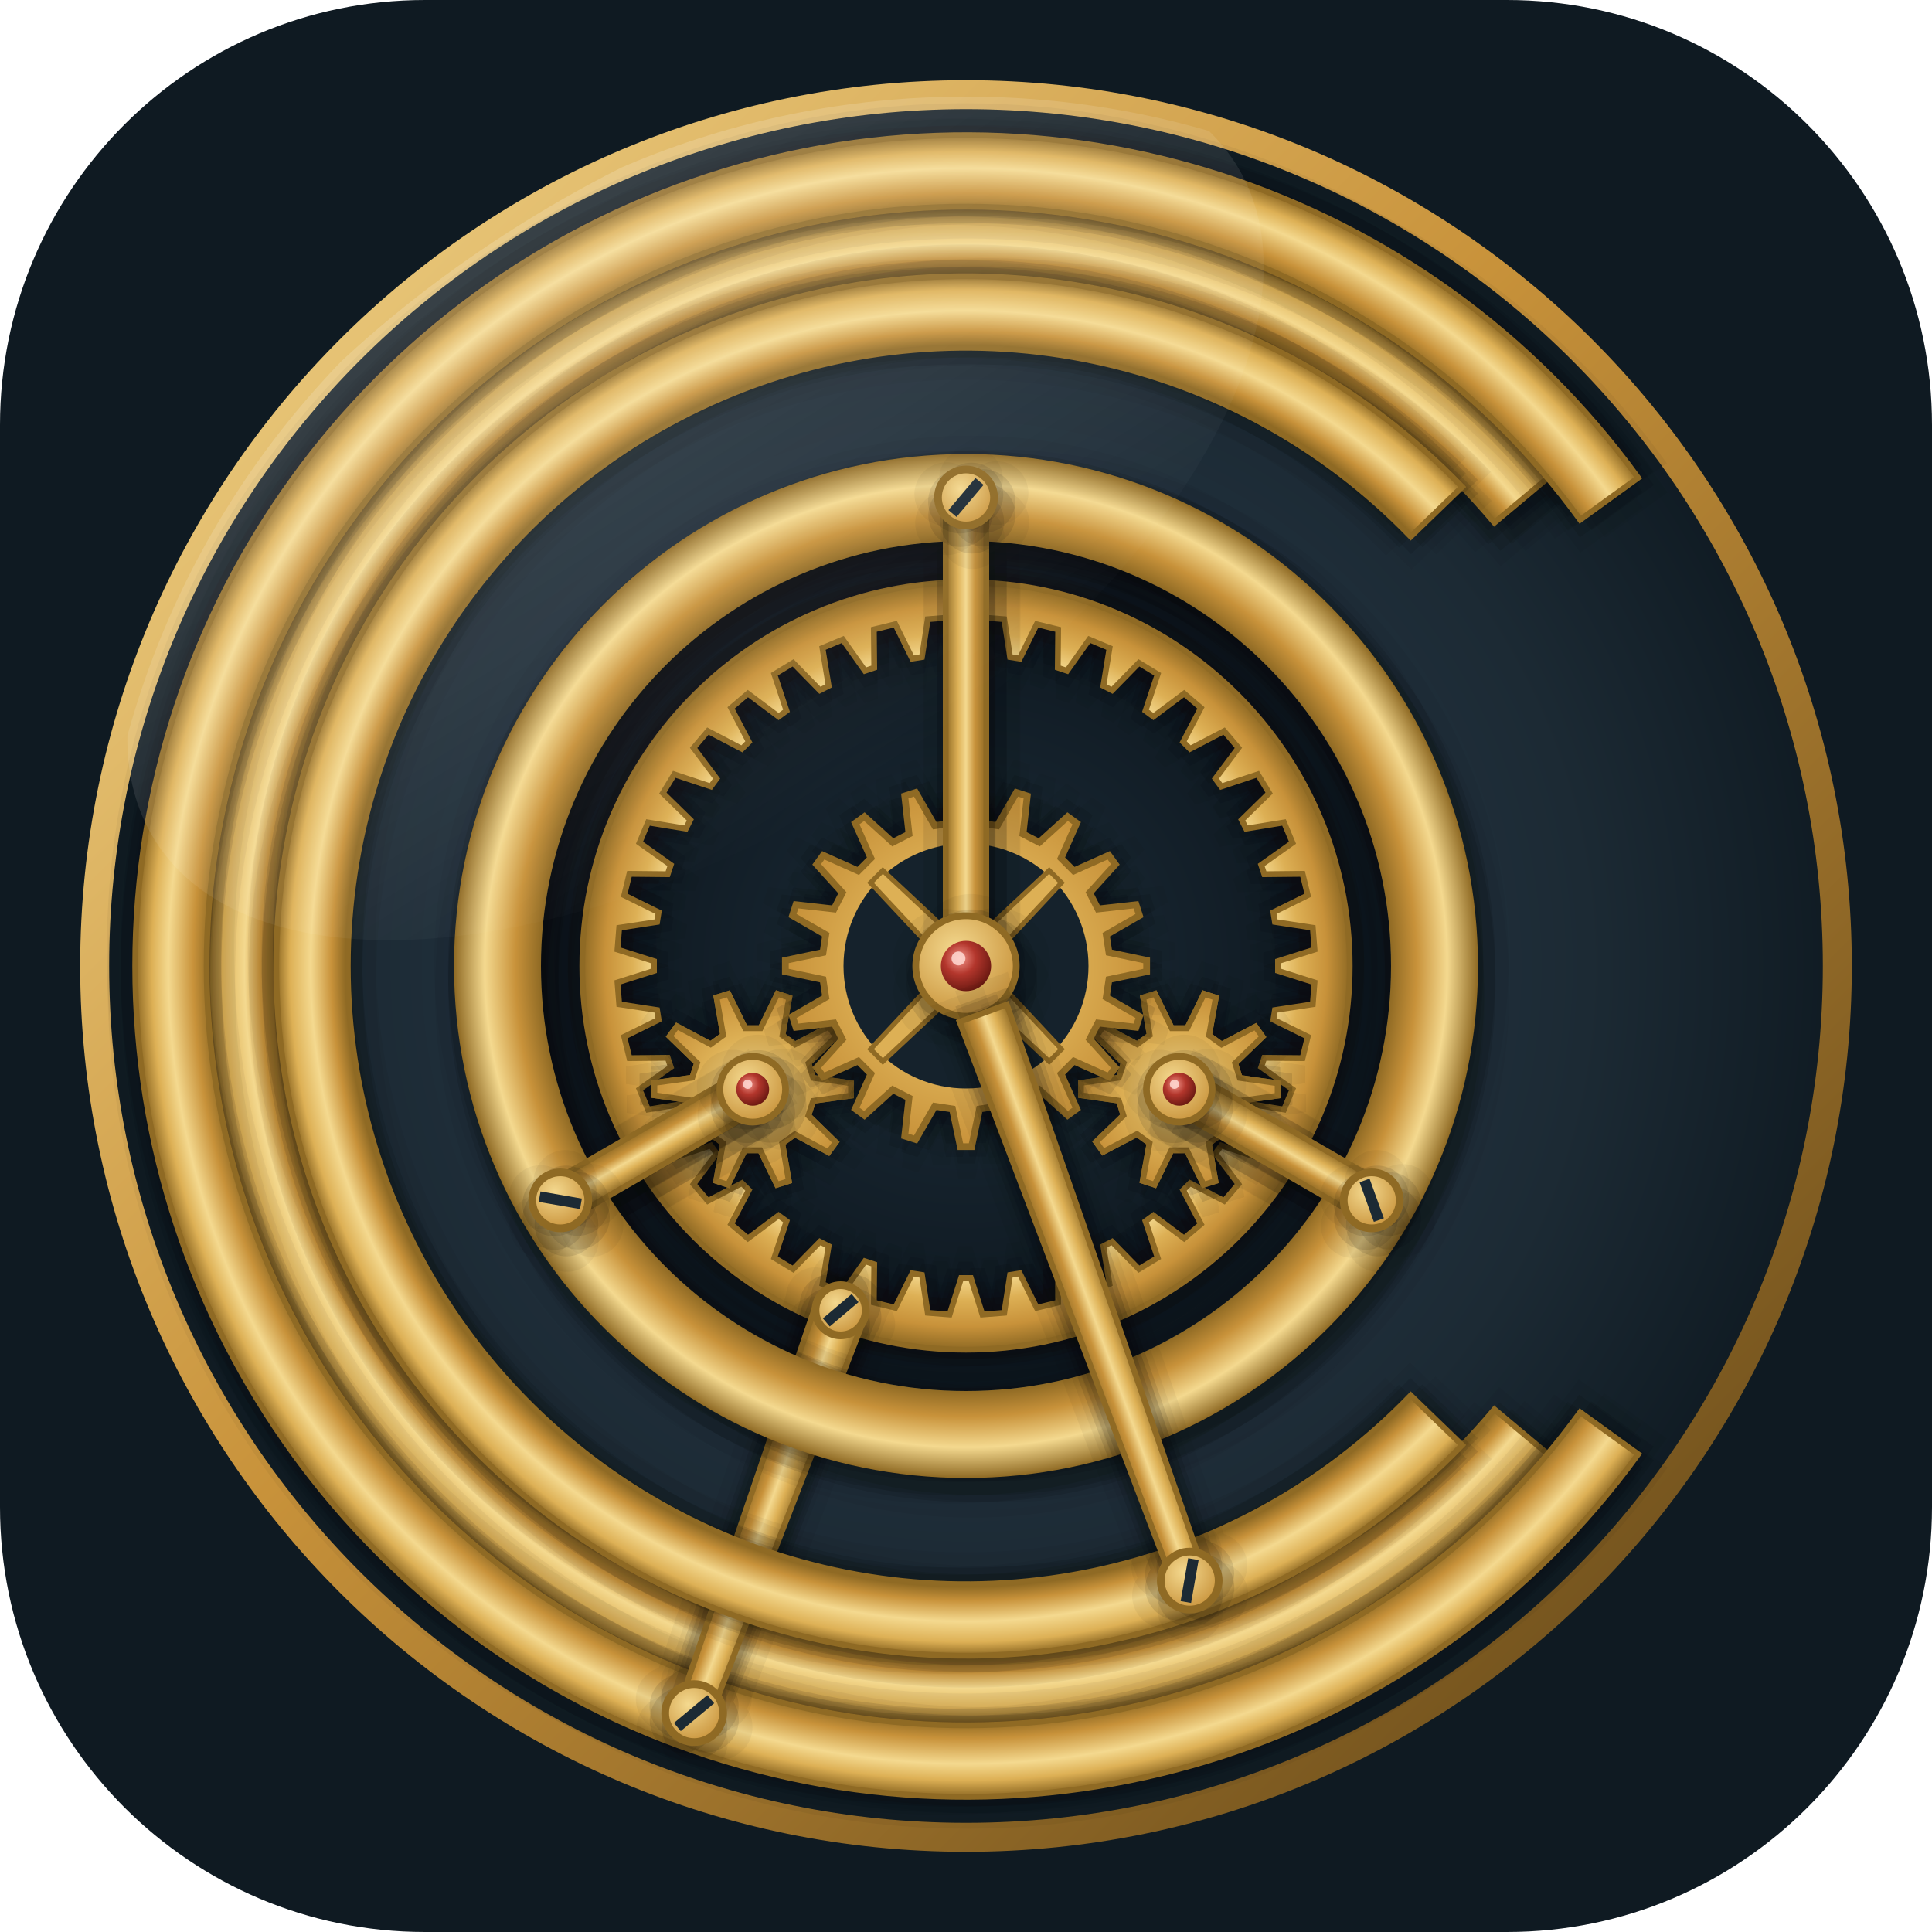
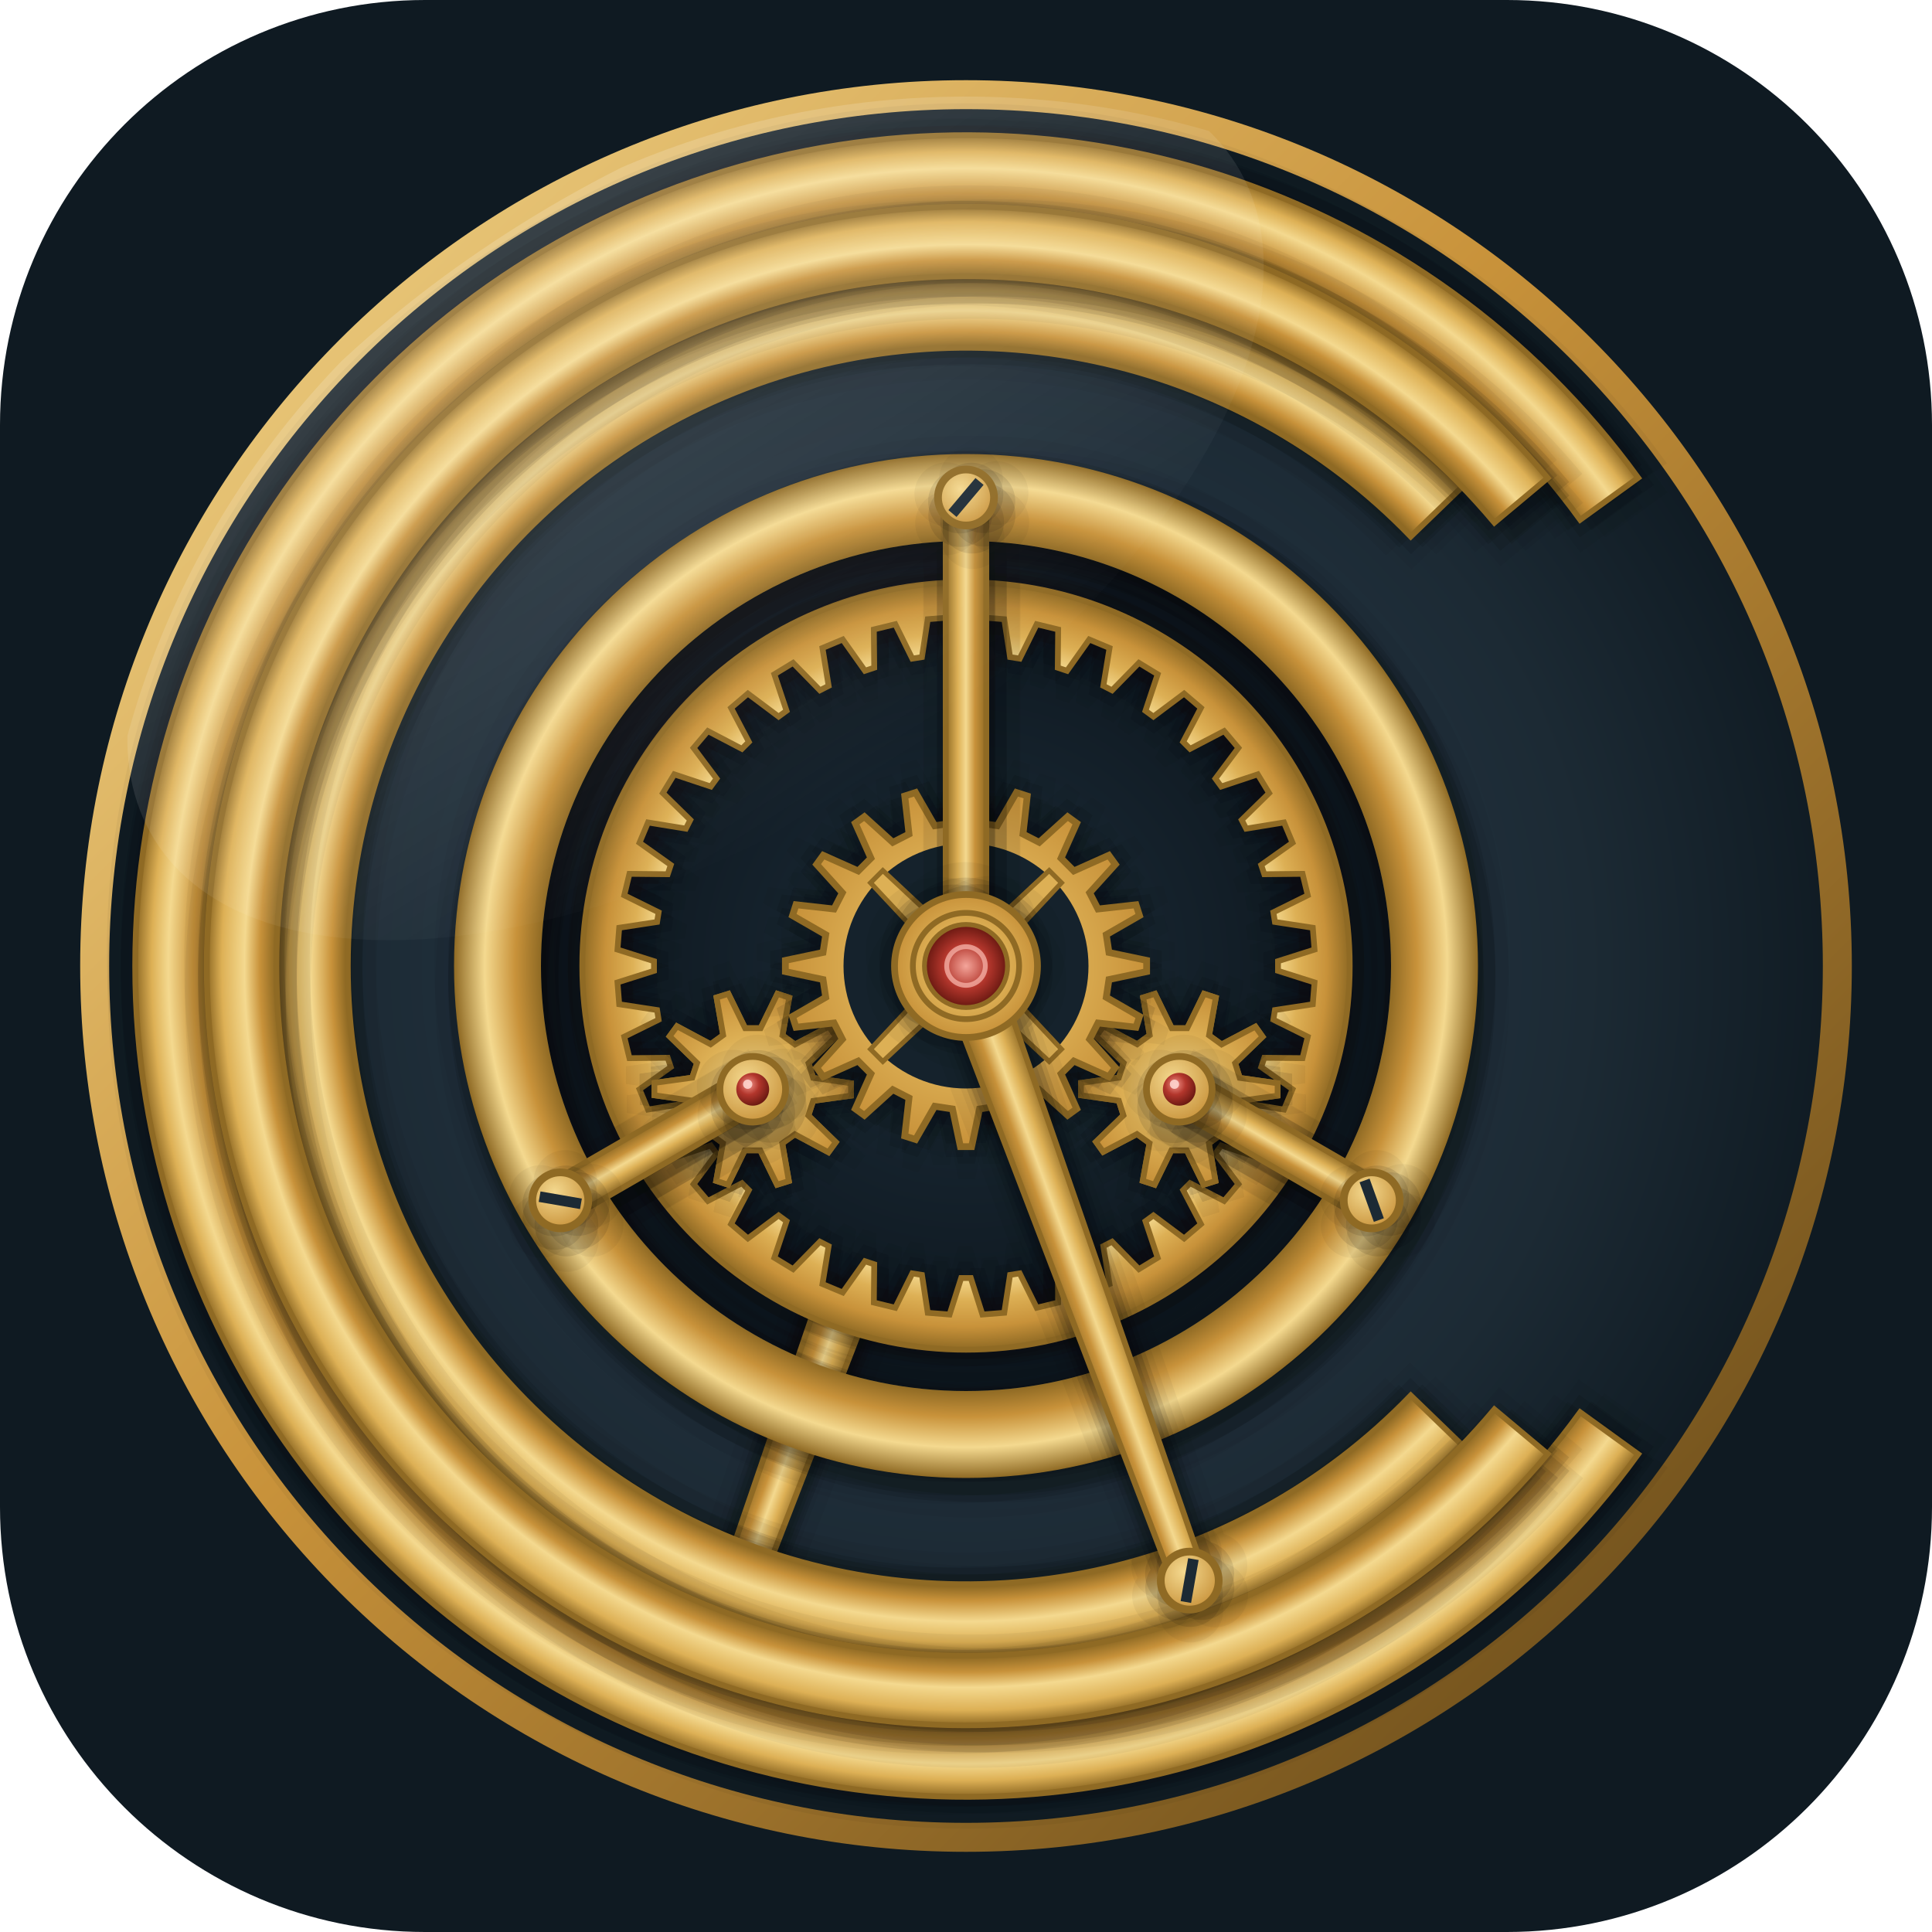
<svg xmlns="http://www.w3.org/2000/svg" viewBox="0 0 100 100">
  <defs>
    <radialGradient id="gt0" gradientUnits="userSpaceOnUse" cx="50" cy="50" r="35.7">
      <stop offset="0.9" stop-color="#8F6A24" />
      <stop offset="0.92" stop-color="#C8923A" />
      <stop offset="0.95" stop-color="#F4D98F" />
      <stop offset="0.98" stop-color="#DDB055" />
      <stop offset="1" stop-color="#8F6A24" />
    </radialGradient>
    <radialGradient id="gt1" gradientUnits="userSpaceOnUse" cx="50" cy="50" r="39.3">
      <stop offset="0.91" stop-color="#8F6A24" />
      <stop offset="0.93" stop-color="#C8923A" />
      <stop offset="0.95" stop-color="#F4D98F" />
      <stop offset="0.98" stop-color="#DDB055" />
      <stop offset="1" stop-color="#8F6A24" />
    </radialGradient>
    <radialGradient id="gt2" gradientUnits="userSpaceOnUse" cx="50" cy="50" r="43">
      <stop offset="0.91" stop-color="#8F6A24" />
      <stop offset="0.93" stop-color="#C8923A" />
      <stop offset="0.96" stop-color="#F4D98F" />
      <stop offset="0.98" stop-color="#DDB055" />
      <stop offset="1" stop-color="#8F6A24" />
    </radialGradient>
    <radialGradient id="gdial" gradientUnits="userSpaceOnUse" cx="50" cy="50" r="46">
      <stop offset="0" stop-color="#2A3E50" />
      <stop offset="0.7" stop-color="#1C2A34" />
      <stop offset="1" stop-color="#0F1A22" />
    </radialGradient>
    <radialGradient id="ginner" gradientUnits="userSpaceOnUse" cx="50" cy="50" r="22">
      <stop offset="0" stop-color="#1D2D3A" />
      <stop offset="1" stop-color="#0C151C" />
    </radialGradient>
    <linearGradient id="gbez" x1="0" y1="0" x2="1" y2="1">
      <stop offset="0" stop-color="#F4D98F" />
      <stop offset="0.45" stop-color="#C8923A" />
      <stop offset="1" stop-color="#5B4115" />
    </linearGradient>
    <radialGradient id="gchap" gradientUnits="userSpaceOnUse" cx="50" cy="50" r="26.5">
      <stop offset="0.83" stop-color="#8F6A24" />
      <stop offset="0.88" stop-color="#C8923A" />
      <stop offset="0.94" stop-color="#F4D98F" />
      <stop offset="1" stop-color="#8F6A24" />
    </radialGradient>
    <radialGradient id="gring" gradientUnits="userSpaceOnUse" cx="50" cy="50" r="19.86">
      <stop offset="0.81" stop-color="#F4D98F" />
      <stop offset="0.87" stop-color="#DDB055" />
      <stop offset="0.94" stop-color="#C8923A" />
      <stop offset="1" stop-color="#8F6A24" />
    </radialGradient>
    <radialGradient id="gw">
      <stop offset="0" stop-color="#F4D98F" />
      <stop offset="0.55" stop-color="#DDB055" />
      <stop offset="1" stop-color="#C8923A" />
    </radialGradient>
    <linearGradient id="gbar" x1="0" y1="0" x2="0" y2="1">
      <stop offset="0" stop-color="#8F6A24" />
      <stop offset="0.3" stop-color="#DDB055" />
      <stop offset="0.5" stop-color="#F4D98F" />
      <stop offset="0.72" stop-color="#C8923A" />
      <stop offset="1" stop-color="#8F6A24" />
    </linearGradient>
+     <radialGradient id="gjewel">
+       <stop offset="0" stop-color="#F4A59A" />
+       <stop offset="0.55" stop-color="#B3362C" />
+       <stop offset="1" stop-color="#661710" />
+     </radialGradient>
    <radialGradient id="gruby" cx=".38" cy=".35" r=".7">
      <stop offset="0" stop-color="#F2958A" />
      <stop offset="0.45" stop-color="#B3362C" />
      <stop offset="1" stop-color="#661710" />
    </radialGradient>
    <radialGradient id="gscrew" cx=".4" cy=".35" r=".7">
      <stop offset="0" stop-color="#F4D98F" />
      <stop offset="1" stop-color="#C8923A" />
    </radialGradient>
    <linearGradient id="ggloss" x1="0" y1="0" x2="0" y2="1">
      <stop offset="0" stop-color="#FFFFFF" stop-opacity="0.17" />
      <stop offset="1" stop-color="#FFFFFF" stop-opacity="0" />
    </linearGradient>
    <clipPath id="cdial">
      <circle cx="50" cy="50" r="45" />
    </clipPath>
  </defs>
  <g>
    <rect width="100" height="100" rx="22" fill="url(#gdial)" />
    <circle cx="50" cy="50" r="45.1" fill="none" stroke="url(#gbez)" stroke-width="1.5" />
-     <defs>
-       <g id="s0">
-         <path d="M80.11 75.26A39.3 39.3 0 1 1 80.11 24.74L77.35 27.05A35.7 35.7 0 1 0 77.35 72.95Z" fill="#000" />
-         <path d="M80.11 75.26A39.3 39.3 0 1 1 80.11 24.74L77.35 27.05A35.7 35.7 0 1 0 77.35 72.95Z" fill="none" stroke="#000" stroke-width=".3" />
-       </g>
-     </defs>
-     <use href="#s0" x="0.91" y="0.89" opacity="0.1" />
-     <use href="#s0" x="0.32" y="1.25" opacity="0.1" />
-     <use href="#s0" x="-0.3" y="0.91" opacity="0.1" />
-     <use href="#s0" x="-0.31" y="0.21" opacity="0.1" />
-     <use href="#s0" x="0.28" y="-0.15" opacity="0.1" />
-     <use href="#s0" x="0.9" y="0.19" opacity="0.1" />
-     <use href="#s0" x="1.62" y="1.27" opacity="0.045" />
-     <use href="#s0" x="0.34" y="2.05" opacity="0.045" />
-     <use href="#s0" x="-0.98" y="1.33" opacity="0.045" />
-     <use href="#s0" x="-1.02" y="-0.17" opacity="0.045" />
-     <use href="#s0" x="0.26" y="-0.95" opacity="0.045" />
-     <use href="#s0" x="1.58" y="-0.23" opacity="0.045" />
-     <path d="M80.11 75.26A39.3 39.3 0 1 1 80.11 24.74L77.35 27.05A35.7 35.7 0 1 0 77.35 72.95Z" fill="url(#gt1)" />
-     <path d="M80.11 75.26A39.3 39.3 0 1 1 80.11 24.74L77.35 27.05A35.7 35.7 0 1 0 77.35 72.95Z" fill="none" stroke="#8F6A24" stroke-width=".3" />
    <circle cx="50" cy="50" r="22" fill="url(#ginner)" />
  </g>
  <g>
    <defs>
      <g id="s1">
-         <path d="M84.79 75.27A43 43 0 1 1 84.79 24.73L81.79 26.9A39.3 39.3 0 1 0 81.79 73.1Z" fill="#000" />
-         <path d="M84.79 75.27A43 43 0 1 1 84.79 24.73L81.79 26.9A39.3 39.3 0 1 0 81.79 73.1Z" fill="none" stroke="#000" stroke-width=".3" />
-         <path fill-rule="evenodd" d="M69.86 50A19.86 19.86 0 1 1 30.14 50A19.86 19.86 0 1 1 69.86 50Z M68.04 49.15L66.15 49.75L66.15 50.25L68.04 50.85L67.95 51.98L65.99 52.28L65.91 52.78L67.69 53.66L67.42 54.77L65.44 54.75L65.28 55.23L66.9 56.38L66.46 57.43L64.5 57.11L64.27 57.56L65.69 58.95L65.1 59.92L63.21 59.29L62.91 59.7L64.1 61.29L63.36 62.16L61.6 61.24L61.24 61.6L62.16 63.36L61.29 64.1L59.7 62.91L59.29 63.21L59.92 65.1L58.95 65.69L57.56 64.27L57.11 64.5L57.43 66.46L56.38 66.9L55.23 65.28L54.75 65.44L54.77 67.42L53.66 67.69L52.78 65.91L52.28 65.99L51.98 67.95L50.85 68.04L50.25 66.15L49.75 66.15L49.15 68.04L48.02 67.95L47.72 65.99L47.22 65.91L46.34 67.69L45.23 67.42L45.25 65.44L44.77 65.28L43.62 66.9L42.57 66.46L42.89 64.5L42.44 64.27L41.05 65.69L40.08 65.1L40.71 63.21L40.3 62.91L38.71 64.1L37.84 63.36L38.76 61.6L38.4 61.24L36.64 62.16L35.9 61.29L37.09 59.7L36.79 59.29L34.9 59.92L34.31 58.95L35.73 57.56L35.5 57.11L33.54 57.43L33.1 56.38L34.72 55.23L34.56 54.75L32.58 54.77L32.31 53.66L34.09 52.78L34.01 52.28L32.05 51.98L31.96 50.85L33.85 50.25L33.85 49.75L31.96 49.15L32.05 48.02L34.01 47.72L34.09 47.22L32.31 46.34L32.58 45.23L34.56 45.25L34.72 44.77L33.1 43.62L33.54 42.57L35.5 42.89L35.73 42.44L34.31 41.05L34.9 40.08L36.79 40.71L37.09 40.3L35.9 38.71L36.64 37.84L38.4 38.76L38.76 38.4L37.84 36.64L38.71 35.9L40.3 37.09L40.71 36.79L40.08 34.9L41.05 34.31L42.44 35.73L42.89 35.5L42.57 33.54L43.62 33.1L44.77 34.72L45.25 34.56L45.23 32.58L46.34 32.31L47.22 34.09L47.72 34.01L48.02 32.05L49.15 31.96L49.75 33.85L50.25 33.85L50.85 31.96L51.98 32.05L52.28 34.01L52.78 34.09L53.66 32.31L54.77 32.58L54.75 34.56L55.23 34.72L56.38 33.1L57.43 33.54L57.11 35.5L57.56 35.73L58.95 34.31L59.92 34.9L59.29 36.79L59.7 37.09L61.29 35.9L62.16 36.64L61.24 38.4L61.6 38.76L63.36 37.84L64.1 38.71L62.91 40.3L63.21 40.71L65.1 40.08L65.69 41.05L64.27 42.44L64.5 42.89L66.46 42.57L66.9 43.62L65.28 44.77L65.44 45.25L67.42 45.23L67.69 46.34L65.91 47.22L65.99 47.72L67.95 48.02Z" fill="#000" stroke="#000" stroke-width=".3" />
+         <g transform="translate(43.51 67.82) rotate(110)">
+           <path d="M0 -1.3L22.19 -0.85L22.19 0.85L0 1.3Z" fill="#000" stroke="#000" stroke-width=".3" />
+         </g>
      </g>
    </defs>
    <use href="#s1" x="0.61" y="0.34" opacity="0.1" />
    <use href="#s1" x="0.02" y="0.7" opacity="0.1" />
    <use href="#s1" x="-0.6" y="0.36" opacity="0.1" />
    <use href="#s1" x="-0.61" y="-0.34" opacity="0.1" />
    <use href="#s1" x="-0.02" y="-0.7" opacity="0.1" />
    <use href="#s1" x="0.6" y="-0.36" opacity="0.1" />
    <use href="#s1" x="1.32" y="0.72" opacity="0.045" />
    <use href="#s1" x="0.04" y="1.5" opacity="0.045" />
    <use href="#s1" x="-1.28" y="0.78" opacity="0.045" />
    <use href="#s1" x="-1.32" y="-0.72" opacity="0.045" />
    <use href="#s1" x="-0.04" y="-1.5" opacity="0.045" />
    <use href="#s1" x="1.28" y="-0.78" opacity="0.045" />
-     <path d="M84.79 75.27A43 43 0 1 1 84.79 24.73L81.79 26.9A39.3 39.3 0 1 0 81.79 73.1Z" fill="url(#gt2)" />
-     <path d="M84.79 75.27A43 43 0 1 1 84.79 24.73L81.79 26.9A39.3 39.3 0 1 0 81.79 73.1Z" fill="none" stroke="#8F6A24" stroke-width=".3" />
-     <path fill-rule="evenodd" d="M69.86 50A19.86 19.86 0 1 1 30.14 50A19.86 19.86 0 1 1 69.86 50Z M68.04 49.15L66.15 49.75L66.15 50.25L68.04 50.85L67.95 51.98L65.99 52.28L65.91 52.78L67.69 53.66L67.42 54.77L65.44 54.75L65.28 55.23L66.9 56.38L66.46 57.43L64.5 57.11L64.27 57.56L65.69 58.95L65.1 59.92L63.21 59.29L62.91 59.7L64.1 61.29L63.36 62.16L61.6 61.24L61.24 61.6L62.16 63.36L61.29 64.1L59.7 62.91L59.29 63.21L59.92 65.1L58.95 65.69L57.56 64.27L57.11 64.5L57.43 66.46L56.38 66.9L55.23 65.28L54.75 65.44L54.77 67.42L53.66 67.69L52.78 65.91L52.28 65.99L51.98 67.95L50.85 68.04L50.25 66.15L49.75 66.15L49.15 68.04L48.02 67.95L47.72 65.99L47.22 65.91L46.34 67.69L45.23 67.42L45.25 65.44L44.77 65.28L43.62 66.9L42.57 66.46L42.89 64.5L42.44 64.27L41.05 65.69L40.08 65.1L40.71 63.21L40.3 62.91L38.71 64.1L37.84 63.36L38.76 61.6L38.4 61.24L36.64 62.16L35.9 61.29L37.09 59.7L36.79 59.29L34.9 59.92L34.31 58.95L35.73 57.56L35.5 57.11L33.54 57.43L33.1 56.38L34.72 55.23L34.56 54.75L32.58 54.77L32.31 53.66L34.09 52.78L34.01 52.28L32.05 51.98L31.96 50.85L33.85 50.25L33.85 49.75L31.96 49.15L32.05 48.02L34.01 47.72L34.09 47.22L32.31 46.34L32.58 45.23L34.56 45.25L34.72 44.77L33.1 43.62L33.54 42.57L35.5 42.89L35.73 42.44L34.31 41.05L34.9 40.08L36.79 40.71L37.09 40.3L35.9 38.71L36.64 37.84L38.4 38.76L38.76 38.4L37.84 36.64L38.71 35.9L40.3 37.09L40.71 36.79L40.08 34.9L41.05 34.31L42.44 35.73L42.89 35.5L42.57 33.54L43.62 33.1L44.77 34.72L45.25 34.56L45.23 32.58L46.34 32.31L47.22 34.09L47.72 34.01L48.02 32.05L49.15 31.96L49.75 33.85L50.25 33.85L50.85 31.96L51.98 32.05L52.28 34.01L52.78 34.09L53.66 32.31L54.77 32.58L54.75 34.56L55.23 34.72L56.38 33.1L57.43 33.54L57.11 35.5L57.56 35.73L58.95 34.31L59.92 34.9L59.29 36.79L59.7 37.09L61.29 35.9L62.16 36.64L61.24 38.4L61.6 38.76L63.36 37.84L64.1 38.71L62.91 40.3L63.21 40.71L65.1 40.08L65.69 41.05L64.27 42.44L64.5 42.89L66.46 42.57L66.9 43.62L65.28 44.77L65.44 45.25L67.42 45.23L67.69 46.34L65.91 47.22L65.99 47.72L67.95 48.02Z" fill="url(#gring)" stroke="#8F6A24" stroke-width=".3" />
+     <g transform="translate(43.51 67.82) rotate(110)">
+       <path d="M0 -1.3L22.19 -0.85L22.19 0.85L0 1.3Z" fill="url(#gbar)" stroke="#8F6A24" stroke-width=".3" />
+     </g>
  </g>
  <g>
    <defs>
      <g id="s2">
-         <g transform="translate(43.51 67.82) rotate(110)">
-           <path d="M0 -1.3L22.19 -0.85L22.19 0.85L0 1.3Z" fill="#000" stroke="#000" stroke-width=".3" />
-         </g>
-         <circle cx="43.51" cy="67.82" r="1.3" fill="#000" stroke="#000" stroke-width=".4" />
-         <path d="M44.26 67.19L42.77 68.45" stroke="#000" stroke-width=".55" />
-         <circle cx="35.93" cy="88.67" r="1.5" fill="#000" stroke="#000" stroke-width=".4" />
-         <path d="M36.79 87.95L35.06 89.39" stroke="#000" stroke-width=".55" />
+         <path d="M84.79 75.27A43 43 0 1 1 84.79 24.73L81.79 26.9A39.3 39.3 0 1 0 81.79 73.1Z" fill="#000" />
+         <path d="M84.79 75.27A43 43 0 1 1 84.79 24.73L81.79 26.9A39.3 39.3 0 1 0 81.79 73.1Z" fill="none" stroke="#000" stroke-width=".3" />
+         <path fill-rule="evenodd" d="M69.86 50A19.86 19.86 0 1 1 30.14 50A19.86 19.86 0 1 1 69.86 50Z M68.04 49.15L66.15 49.75L66.15 50.25L68.04 50.85L67.95 51.98L65.99 52.28L65.91 52.78L67.69 53.66L67.42 54.77L65.44 54.75L65.28 55.23L66.9 56.38L66.46 57.43L64.5 57.11L64.27 57.56L65.69 58.95L65.1 59.92L63.21 59.29L62.91 59.7L64.1 61.29L63.36 62.16L61.6 61.24L61.24 61.6L62.16 63.36L61.29 64.1L59.7 62.91L59.29 63.21L59.92 65.1L58.95 65.69L57.56 64.27L57.11 64.5L57.43 66.46L56.38 66.9L55.23 65.28L54.75 65.44L54.77 67.42L53.66 67.69L52.78 65.91L52.28 65.99L51.98 67.95L50.85 68.04L50.25 66.15L49.75 66.15L49.15 68.04L48.02 67.95L47.72 65.99L47.22 65.91L46.34 67.69L45.23 67.42L45.25 65.44L44.77 65.28L43.62 66.9L42.57 66.46L42.89 64.5L42.44 64.27L41.05 65.69L40.08 65.1L40.71 63.21L40.3 62.91L38.71 64.1L37.84 63.36L38.76 61.6L38.4 61.24L36.64 62.16L35.9 61.29L37.09 59.7L36.79 59.29L34.9 59.92L34.31 58.95L35.73 57.56L35.5 57.11L33.54 57.43L33.1 56.38L34.72 55.23L34.56 54.75L32.58 54.77L32.31 53.66L34.09 52.78L34.01 52.28L32.05 51.98L31.96 50.85L33.85 50.25L33.85 49.75L31.96 49.15L32.05 48.02L34.01 47.72L34.09 47.22L32.31 46.34L32.58 45.23L34.56 45.25L34.72 44.77L33.1 43.62L33.54 42.57L35.5 42.89L35.73 42.44L34.31 41.05L34.9 40.08L36.79 40.71L37.09 40.3L35.9 38.71L36.64 37.84L38.4 38.76L38.76 38.4L37.84 36.64L38.71 35.9L40.3 37.09L40.71 36.79L40.08 34.9L41.05 34.31L42.44 35.73L42.89 35.5L42.57 33.54L43.62 33.1L44.77 34.72L45.25 34.56L45.23 32.58L46.34 32.31L47.22 34.09L47.72 34.01L48.02 32.05L49.15 31.96L49.75 33.85L50.25 33.85L50.85 31.96L51.98 32.05L52.28 34.01L52.78 34.09L53.66 32.31L54.77 32.58L54.75 34.56L55.23 34.72L56.38 33.1L57.43 33.54L57.11 35.5L57.56 35.73L58.95 34.31L59.92 34.9L59.29 36.79L59.7 37.09L61.29 35.9L62.16 36.64L61.24 38.4L61.6 38.76L63.36 37.84L64.1 38.71L62.91 40.3L63.21 40.71L65.1 40.08L65.69 41.05L64.27 42.44L64.5 42.89L66.46 42.57L66.9 43.62L65.28 44.77L65.44 45.25L67.42 45.23L67.69 46.34L65.91 47.22L65.99 47.72L67.95 48.02Z" fill="#000" stroke="#000" stroke-width=".3" />
      </g>
    </defs>
    <use href="#s2" x="0.61" y="0.34" opacity="0.1" />
    <use href="#s2" x="0.02" y="0.7" opacity="0.1" />
    <use href="#s2" x="-0.6" y="0.36" opacity="0.1" />
    <use href="#s2" x="-0.61" y="-0.34" opacity="0.1" />
    <use href="#s2" x="-0.02" y="-0.7" opacity="0.1" />
    <use href="#s2" x="0.6" y="-0.36" opacity="0.1" />
    <use href="#s2" x="1.32" y="0.72" opacity="0.045" />
    <use href="#s2" x="0.04" y="1.5" opacity="0.045" />
    <use href="#s2" x="-1.28" y="0.78" opacity="0.045" />
    <use href="#s2" x="-1.32" y="-0.72" opacity="0.045" />
    <use href="#s2" x="-0.04" y="-1.5" opacity="0.045" />
    <use href="#s2" x="1.28" y="-0.78" opacity="0.045" />
-     <g transform="translate(43.51 67.82) rotate(110)">
-       <path d="M0 -1.3L22.19 -0.85L22.19 0.85L0 1.3Z" fill="url(#gbar)" stroke="#8F6A24" stroke-width=".3" />
-     </g>
-     <circle cx="43.51" cy="67.82" r="1.3" fill="url(#gscrew)" stroke="#8F6A24" stroke-width=".4" />
-     <path d="M44.26 67.19L42.77 68.45" stroke="#1C2A34" stroke-width=".55" />
-     <circle cx="35.93" cy="88.67" r="1.5" fill="url(#gscrew)" stroke="#8F6A24" stroke-width=".4" />
-     <path d="M36.79 87.95L35.06 89.39" stroke="#1C2A34" stroke-width=".55" />
+     <path d="M84.79 75.27A43 43 0 1 1 84.79 24.73L81.79 26.9A39.3 39.3 0 1 0 81.79 73.1Z" fill="url(#gt2)" />
+     <path d="M84.79 75.27A43 43 0 1 1 84.79 24.73L81.79 26.9A39.3 39.3 0 1 0 81.79 73.1Z" fill="none" stroke="#8F6A24" stroke-width=".3" />
+     <path fill-rule="evenodd" d="M69.86 50A19.86 19.86 0 1 1 30.14 50A19.86 19.86 0 1 1 69.86 50Z M68.04 49.15L66.15 49.75L66.15 50.25L68.04 50.85L67.95 51.98L65.99 52.28L65.91 52.78L67.69 53.66L67.42 54.77L65.44 54.75L65.28 55.23L66.9 56.38L66.46 57.43L64.5 57.11L64.27 57.56L65.69 58.95L65.1 59.92L63.21 59.29L62.91 59.7L64.1 61.29L63.36 62.16L61.6 61.24L61.24 61.6L62.16 63.36L61.29 64.1L59.7 62.91L59.29 63.21L59.92 65.1L58.95 65.69L57.56 64.27L57.11 64.5L57.43 66.46L56.38 66.9L55.23 65.28L54.75 65.44L54.77 67.42L53.66 67.69L52.78 65.91L52.28 65.99L51.98 67.95L50.85 68.04L50.25 66.15L49.75 66.15L49.15 68.04L48.02 67.95L47.72 65.99L47.22 65.91L46.34 67.69L45.23 67.42L45.25 65.44L44.77 65.28L43.62 66.9L42.57 66.46L42.89 64.5L42.44 64.27L41.05 65.69L40.08 65.1L40.71 63.21L40.3 62.91L38.71 64.1L37.84 63.36L38.76 61.6L38.4 61.24L36.64 62.16L35.9 61.29L37.09 59.7L36.79 59.29L34.9 59.92L34.31 58.95L35.73 57.56L35.5 57.11L33.54 57.43L33.1 56.38L34.72 55.23L34.56 54.75L32.58 54.77L32.31 53.66L34.09 52.78L34.01 52.28L32.05 51.98L31.96 50.85L33.85 50.25L33.85 49.75L31.96 49.15L32.05 48.02L34.01 47.72L34.09 47.22L32.31 46.34L32.58 45.23L34.56 45.25L34.72 44.77L33.1 43.62L33.54 42.57L35.5 42.89L35.73 42.44L34.31 41.05L34.9 40.08L36.79 40.71L37.09 40.3L35.9 38.71L36.64 37.84L38.4 38.76L38.76 38.4L37.84 36.64L38.71 35.9L40.3 37.09L40.71 36.79L40.08 34.9L41.05 34.31L42.44 35.73L42.89 35.5L42.57 33.54L43.62 33.1L44.77 34.72L45.25 34.56L45.23 32.58L46.34 32.31L47.22 34.09L47.72 34.01L48.02 32.05L49.15 31.96L49.75 33.85L50.25 33.85L50.85 31.96L51.98 32.05L52.28 34.01L52.78 34.09L53.66 32.31L54.77 32.58L54.75 34.56L55.23 34.72L56.38 33.1L57.43 33.54L57.11 35.5L57.56 35.73L58.95 34.31L59.92 34.9L59.29 36.79L59.7 37.09L61.29 35.9L62.16 36.64L61.24 38.4L61.6 38.76L63.36 37.84L64.1 38.71L62.91 40.3L63.21 40.71L65.1 40.08L65.69 41.05L64.27 42.44L64.5 42.89L66.46 42.57L66.9 43.62L65.28 44.77L65.44 45.25L67.42 45.23L67.69 46.34L65.91 47.22L65.99 47.72L67.95 48.02Z" fill="url(#gring)" stroke="#8F6A24" stroke-width=".3" />
  </g>
  <g>
    <defs>
      <g id="s3">
        <path transform="translate(38.96 56.38)" d="M3.13 -0.59L5.09 -0.31L5.09 0.33L3.13 0.6L2.88 1.36L4.3 2.74L3.92 3.26L2.18 2.33L1.53 2.8L1.87 4.75L1.26 4.94L0.39 3.16L-0.41 3.16L-1.28 4.94L-1.89 4.74L-1.54 2.79L-2.19 2.32L-3.94 3.24L-4.31 2.72L-2.89 1.35L-3.13 0.59L-5.09 0.31L-5.09 -0.33L-3.13 -0.6L-2.88 -1.36L-4.3 -2.74L-3.92 -3.26L-2.18 -2.33L-1.53 -2.8L-1.87 -4.75L-1.26 -4.94L-0.39 -3.16L0.41 -3.16L1.28 -4.94L1.89 -4.74L1.54 -2.79L2.19 -2.32L3.94 -3.24L4.31 -2.72L2.89 -1.35Z" fill="#000" stroke="#000" stroke-width=".3" />
        <path transform="translate(38.96 56.38)" d="M3.13 -0.59L5.09 -0.31L5.09 0.33L3.13 0.6L2.88 1.36L4.3 2.74L3.92 3.26L2.18 2.33L1.53 2.8L1.87 4.75L1.26 4.94L0.39 3.16L-0.41 3.16L-1.28 4.94L-1.89 4.74L-1.54 2.79L-2.19 2.32L-3.94 3.24L-4.31 2.72L-2.89 1.35L-3.13 0.59L-5.09 0.31L-5.09 -0.33L-3.13 -0.6L-2.88 -1.36L-4.3 -2.74L-3.92 -3.26L-2.18 -2.33L-1.53 -2.8L-1.87 -4.75L-1.26 -4.94L-0.39 -3.16L0.41 -3.16L1.28 -4.94L1.89 -4.74L1.54 -2.79L2.19 -2.32L3.94 -3.24L4.31 -2.72L2.89 -1.35Z" fill="#000" stroke="#000" stroke-width=".3" />
        <circle cx="38.96" cy="56.38" r="1.2" fill="#000" />
      </g>
    </defs>
    <use href="#s3" x="0.61" y="0.34" opacity="0.1" />
    <use href="#s3" x="0.02" y="0.7" opacity="0.1" />
    <use href="#s3" x="-0.6" y="0.36" opacity="0.1" />
    <use href="#s3" x="-0.61" y="-0.34" opacity="0.1" />
    <use href="#s3" x="-0.02" y="-0.7" opacity="0.1" />
    <use href="#s3" x="0.6" y="-0.36" opacity="0.1" />
    <use href="#s3" x="1.32" y="0.72" opacity="0.045" />
    <use href="#s3" x="0.04" y="1.5" opacity="0.045" />
    <use href="#s3" x="-1.28" y="0.78" opacity="0.045" />
    <use href="#s3" x="-1.32" y="-0.72" opacity="0.045" />
    <use href="#s3" x="-0.04" y="-1.5" opacity="0.045" />
    <use href="#s3" x="1.28" y="-0.78" opacity="0.045" />
    <path transform="translate(38.96 56.38)" d="M3.13 -0.59L5.09 -0.31L5.09 0.33L3.13 0.6L2.88 1.36L4.3 2.74L3.92 3.26L2.18 2.33L1.53 2.8L1.87 4.75L1.26 4.94L0.39 3.16L-0.41 3.16L-1.28 4.94L-1.89 4.74L-1.54 2.79L-2.19 2.32L-3.94 3.24L-4.31 2.72L-2.89 1.35L-3.13 0.59L-5.09 0.31L-5.09 -0.33L-3.13 -0.6L-2.88 -1.36L-4.3 -2.74L-3.92 -3.26L-2.18 -2.33L-1.53 -2.8L-1.87 -4.75L-1.26 -4.94L-0.39 -3.16L0.41 -3.16L1.28 -4.94L1.89 -4.74L1.54 -2.79L2.19 -2.32L3.94 -3.24L4.31 -2.72L2.89 -1.35Z" fill="url(#gw)" stroke="#8F6A24" stroke-width=".3" />
    <path transform="translate(38.96 56.38)" d="M3.13 -0.59L5.09 -0.31L5.09 0.33L3.13 0.6L2.88 1.36L4.3 2.74L3.92 3.26L2.18 2.33L1.53 2.8L1.87 4.75L1.26 4.94L0.39 3.16L-0.41 3.16L-1.28 4.94L-1.89 4.74L-1.54 2.79L-2.19 2.32L-3.94 3.24L-4.31 2.72L-2.89 1.35L-3.13 0.59L-5.09 0.31L-5.09 -0.33L-3.13 -0.6L-2.88 -1.36L-4.3 -2.74L-3.92 -3.26L-2.18 -2.33L-1.53 -2.8L-1.87 -4.75L-1.26 -4.94L-0.39 -3.16L0.41 -3.16L1.28 -4.94L1.89 -4.74L1.54 -2.79L2.19 -2.32L3.94 -3.24L4.31 -2.72L2.89 -1.35Z" fill="url(#gw)" stroke="#8F6A24" stroke-width=".3" />
    <circle cx="38.96" cy="56.38" r="1.2" fill="#15222C" />
  </g>
  <g>
    <defs>
      <g id="s4">
        <path transform="translate(61.04 56.38)" d="M3.13 -0.59L5.09 -0.31L5.09 0.33L3.13 0.6L2.88 1.36L4.3 2.74L3.92 3.26L2.18 2.33L1.53 2.8L1.87 4.75L1.26 4.94L0.39 3.16L-0.41 3.16L-1.28 4.94L-1.89 4.74L-1.54 2.79L-2.19 2.32L-3.94 3.24L-4.31 2.72L-2.89 1.35L-3.13 0.59L-5.09 0.31L-5.09 -0.33L-3.13 -0.6L-2.88 -1.36L-4.3 -2.74L-3.92 -3.26L-2.18 -2.33L-1.53 -2.8L-1.87 -4.75L-1.26 -4.94L-0.39 -3.16L0.41 -3.16L1.28 -4.94L1.89 -4.74L1.54 -2.79L2.19 -2.32L3.94 -3.24L4.31 -2.72L2.89 -1.35Z" fill="#000" stroke="#000" stroke-width=".3" />
        <path transform="translate(61.04 56.38)" d="M3.13 -0.59L5.09 -0.31L5.09 0.33L3.13 0.6L2.88 1.36L4.3 2.74L3.92 3.26L2.18 2.33L1.53 2.8L1.87 4.75L1.26 4.94L0.39 3.16L-0.41 3.16L-1.28 4.94L-1.89 4.74L-1.54 2.79L-2.19 2.32L-3.94 3.24L-4.31 2.72L-2.89 1.35L-3.13 0.59L-5.09 0.31L-5.09 -0.33L-3.13 -0.6L-2.88 -1.36L-4.3 -2.74L-3.92 -3.26L-2.18 -2.33L-1.53 -2.8L-1.87 -4.75L-1.26 -4.94L-0.39 -3.16L0.41 -3.16L1.28 -4.94L1.89 -4.74L1.54 -2.79L2.19 -2.32L3.94 -3.24L4.31 -2.72L2.89 -1.35Z" fill="#000" stroke="#000" stroke-width=".3" />
        <circle cx="61.04" cy="56.38" r="1.2" fill="#000" />
      </g>
    </defs>
    <use href="#s4" x="0.61" y="0.34" opacity="0.1" />
    <use href="#s4" x="0.02" y="0.7" opacity="0.1" />
    <use href="#s4" x="-0.6" y="0.36" opacity="0.1" />
    <use href="#s4" x="-0.61" y="-0.34" opacity="0.1" />
    <use href="#s4" x="-0.02" y="-0.7" opacity="0.1" />
    <use href="#s4" x="0.6" y="-0.36" opacity="0.1" />
    <use href="#s4" x="1.32" y="0.72" opacity="0.045" />
    <use href="#s4" x="0.04" y="1.5" opacity="0.045" />
    <use href="#s4" x="-1.28" y="0.78" opacity="0.045" />
    <use href="#s4" x="-1.32" y="-0.72" opacity="0.045" />
    <use href="#s4" x="-0.04" y="-1.5" opacity="0.045" />
    <use href="#s4" x="1.28" y="-0.78" opacity="0.045" />
    <path transform="translate(61.04 56.38)" d="M3.13 -0.59L5.09 -0.31L5.09 0.33L3.13 0.6L2.88 1.36L4.3 2.74L3.92 3.26L2.18 2.33L1.53 2.8L1.87 4.75L1.26 4.94L0.39 3.16L-0.41 3.16L-1.28 4.94L-1.89 4.74L-1.54 2.79L-2.19 2.32L-3.94 3.24L-4.31 2.72L-2.89 1.35L-3.13 0.59L-5.09 0.31L-5.09 -0.33L-3.13 -0.6L-2.88 -1.36L-4.3 -2.74L-3.92 -3.26L-2.18 -2.33L-1.53 -2.8L-1.87 -4.75L-1.26 -4.94L-0.39 -3.16L0.41 -3.16L1.28 -4.94L1.89 -4.74L1.54 -2.79L2.19 -2.32L3.94 -3.24L4.31 -2.72L2.89 -1.35Z" fill="url(#gw)" stroke="#8F6A24" stroke-width=".3" />
    <path transform="translate(61.04 56.38)" d="M3.13 -0.59L5.09 -0.31L5.09 0.33L3.13 0.6L2.88 1.36L4.3 2.74L3.92 3.26L2.18 2.33L1.53 2.8L1.87 4.75L1.26 4.94L0.39 3.16L-0.41 3.16L-1.28 4.94L-1.89 4.74L-1.54 2.79L-2.19 2.32L-3.94 3.24L-4.31 2.72L-2.89 1.35L-3.13 0.59L-5.09 0.31L-5.09 -0.33L-3.13 -0.6L-2.88 -1.36L-4.3 -2.74L-3.92 -3.26L-2.18 -2.33L-1.53 -2.8L-1.87 -4.75L-1.26 -4.94L-0.39 -3.16L0.41 -3.16L1.28 -4.94L1.89 -4.74L1.54 -2.79L2.19 -2.32L3.94 -3.24L4.31 -2.72L2.89 -1.35Z" fill="url(#gw)" stroke="#8F6A24" stroke-width=".3" />
    <circle cx="61.04" cy="56.38" r="1.2" fill="#15222C" />
  </g>
  <g>
    <defs>
      <g id="s5">
        <path d="M75.68 74.8A35.7 35.7 0 1 1 75.68 25.2L73.02 27.77A32 32 0 1 0 73.02 72.23Z" fill="#000" />
        <path d="M75.68 74.8A35.7 35.7 0 1 1 75.68 25.2L73.02 27.77A32 32 0 1 0 73.02 72.23Z" fill="none" stroke="#000" stroke-width=".3" />
        <g transform="translate(50 50)">
          <path d="M7.4 -0.7L9.35 -0.29L9.35 0.29L7.4 0.7L7.26 1.62L8.98 2.61L8.8 3.17L6.83 2.95L6.4 3.79L7.73 5.26L7.39 5.73L5.58 4.92L4.92 5.58L5.73 7.39L5.26 7.73L3.79 6.4L2.95 6.83L3.17 8.8L2.61 8.98L1.62 7.26L0.7 7.4L0.29 9.35L-0.29 9.35L-0.7 7.4L-1.62 7.26L-2.61 8.98L-3.17 8.8L-2.95 6.83L-3.79 6.4L-5.26 7.73L-5.73 7.39L-4.92 5.58L-5.58 4.92L-7.39 5.73L-7.73 5.26L-6.4 3.79L-6.83 2.95L-8.8 3.17L-8.98 2.61L-7.26 1.62L-7.4 0.7L-9.35 0.29L-9.35 -0.29L-7.4 -0.7L-7.26 -1.62L-8.98 -2.61L-8.8 -3.17L-6.83 -2.95L-6.4 -3.79L-7.73 -5.26L-7.39 -5.73L-5.58 -4.92L-4.92 -5.58L-5.73 -7.39L-5.26 -7.73L-3.79 -6.4L-2.95 -6.83L-3.17 -8.8L-2.61 -8.98L-1.62 -7.26L-0.7 -7.4L-0.29 -9.35L0.29 -9.35L0.7 -7.4L1.62 -7.26L2.61 -8.98L3.17 -8.8L2.95 -6.83L3.79 -6.4L5.26 -7.73L5.73 -7.39L4.92 -5.58L5.58 -4.92L7.39 -5.73L7.73 -5.26L6.4 -3.79L6.83 -2.95L8.8 -3.17L8.98 -2.61L7.26 -1.62Z" fill="#000" stroke="#000" stroke-width=".35" />
          <circle r="6.34" fill="#000" />
          <path d="M-.6 -2L-.45 -6.54H.45L.6 -2Z" fill="#000" stroke="#000" stroke-width=".25" transform="rotate(45)" />
          <path d="M-.6 -2L-.45 -6.54H.45L.6 -2Z" fill="#000" stroke="#000" stroke-width=".25" transform="rotate(135)" />
          <path d="M-.6 -2L-.45 -6.54H.45L.6 -2Z" fill="#000" stroke="#000" stroke-width=".25" transform="rotate(225)" />
          <path d="M-.6 -2L-.45 -6.54H.45L.6 -2Z" fill="#000" stroke="#000" stroke-width=".25" transform="rotate(315)" />
          <circle r="2.4" fill="#000" stroke="#000" stroke-width=".3" />
        </g>
      </g>
    </defs>
    <use href="#s5" x="0.61" y="0.34" opacity="0.1" />
    <use href="#s5" x="0.02" y="0.7" opacity="0.1" />
    <use href="#s5" x="-0.6" y="0.36" opacity="0.1" />
    <use href="#s5" x="-0.61" y="-0.34" opacity="0.1" />
    <use href="#s5" x="-0.02" y="-0.7" opacity="0.1" />
    <use href="#s5" x="0.6" y="-0.36" opacity="0.1" />
    <use href="#s5" x="1.32" y="0.72" opacity="0.045" />
    <use href="#s5" x="0.04" y="1.5" opacity="0.045" />
    <use href="#s5" x="-1.28" y="0.78" opacity="0.045" />
    <use href="#s5" x="-1.32" y="-0.72" opacity="0.045" />
    <use href="#s5" x="-0.04" y="-1.5" opacity="0.045" />
    <use href="#s5" x="1.28" y="-0.78" opacity="0.045" />
    <path d="M75.68 74.8A35.7 35.7 0 1 1 75.68 25.2L73.02 27.77A32 32 0 1 0 73.02 72.23Z" fill="url(#gt0)" />
    <path d="M75.68 74.8A35.7 35.7 0 1 1 75.68 25.2L73.02 27.77A32 32 0 1 0 73.02 72.23Z" fill="none" stroke="#8F6A24" stroke-width=".3" />
    <g transform="translate(50 50)">
      <path d="M7.4 -0.7L9.35 -0.29L9.35 0.29L7.4 0.7L7.26 1.62L8.98 2.61L8.8 3.17L6.83 2.95L6.4 3.79L7.73 5.26L7.39 5.73L5.58 4.92L4.92 5.58L5.73 7.39L5.26 7.73L3.79 6.4L2.95 6.83L3.17 8.8L2.61 8.98L1.62 7.26L0.7 7.4L0.29 9.35L-0.29 9.35L-0.7 7.4L-1.62 7.26L-2.61 8.98L-3.17 8.8L-2.95 6.83L-3.79 6.4L-5.26 7.73L-5.73 7.39L-4.92 5.58L-5.58 4.92L-7.39 5.73L-7.73 5.26L-6.4 3.79L-6.83 2.95L-8.8 3.17L-8.98 2.61L-7.26 1.62L-7.4 0.7L-9.35 0.29L-9.35 -0.29L-7.4 -0.7L-7.26 -1.62L-8.98 -2.61L-8.8 -3.17L-6.83 -2.95L-6.4 -3.79L-7.73 -5.26L-7.39 -5.73L-5.58 -4.92L-4.92 -5.58L-5.73 -7.39L-5.26 -7.73L-3.79 -6.4L-2.95 -6.83L-3.17 -8.8L-2.61 -8.98L-1.62 -7.26L-0.7 -7.4L-0.29 -9.35L0.29 -9.35L0.7 -7.4L1.62 -7.26L2.61 -8.98L3.17 -8.8L2.95 -6.83L3.79 -6.4L5.26 -7.73L5.73 -7.39L4.92 -5.58L5.58 -4.92L7.39 -5.73L7.73 -5.26L6.4 -3.79L6.83 -2.95L8.8 -3.17L8.98 -2.61L7.26 -1.62Z" fill="url(#gw)" stroke="#8F6A24" stroke-width=".35" />
      <circle r="6.34" fill="#15222C" />
      <path d="M-.6 -2L-.45 -6.54H.45L.6 -2Z" fill="#DDB055" stroke="#8F6A24" stroke-width=".25" transform="rotate(45)" />
      <path d="M-.6 -2L-.45 -6.54H.45L.6 -2Z" fill="#DDB055" stroke="#8F6A24" stroke-width=".25" transform="rotate(135)" />
      <path d="M-.6 -2L-.45 -6.54H.45L.6 -2Z" fill="#DDB055" stroke="#8F6A24" stroke-width=".25" transform="rotate(225)" />
      <path d="M-.6 -2L-.45 -6.54H.45L.6 -2Z" fill="#DDB055" stroke="#8F6A24" stroke-width=".25" transform="rotate(315)" />
      <circle r="2.4" fill="url(#gw)" stroke="#8F6A24" stroke-width=".3" />
    </g>
  </g>
  <g>
    <defs>
      <g id="s6">
+         <path d="M80.11 75.26A39.3 39.3 0 1 1 80.11 24.74L77.35 27.05A35.7 35.7 0 1 0 77.35 72.95Z" fill="#000" />
+         <path d="M80.11 75.26A39.3 39.3 0 1 1 80.11 24.74L77.35 27.05A35.7 35.7 0 1 0 77.35 72.95Z" fill="none" stroke="#000" stroke-width=".3" />
        <circle cx="50" cy="50" r="24.25" fill="none" stroke="#000" stroke-width="4.5" />
        <g transform="translate(38.96 56.38) rotate(150)">
          <path d="M0 -1.05L10.25 -1.05L10.25 1.05L0 1.05Z" fill="#000" stroke="#000" stroke-width=".3" />
        </g>
        <g transform="translate(61.04 56.38) rotate(30)">
          <path d="M0 -1.05L10.25 -1.05L10.25 1.05L0 1.05Z" fill="#000" stroke="#000" stroke-width=".3" />
        </g>
        <g transform="translate(50 50) rotate(270)">
          <path d="M0 -1.05L23 -1.05L23 1.05L0 1.05Z" fill="#000" stroke="#000" stroke-width=".3" />
        </g>
      </g>
    </defs>
    <use href="#s6" x="0.91" y="0.89" opacity="0.1" />
    <use href="#s6" x="0.32" y="1.25" opacity="0.1" />
    <use href="#s6" x="-0.3" y="0.91" opacity="0.1" />
    <use href="#s6" x="-0.31" y="0.21" opacity="0.1" />
    <use href="#s6" x="0.28" y="-0.15" opacity="0.1" />
    <use href="#s6" x="0.9" y="0.19" opacity="0.1" />
    <use href="#s6" x="1.62" y="1.27" opacity="0.045" />
    <use href="#s6" x="0.34" y="2.05" opacity="0.045" />
    <use href="#s6" x="-0.98" y="1.33" opacity="0.045" />
    <use href="#s6" x="-1.02" y="-0.17" opacity="0.045" />
    <use href="#s6" x="0.26" y="-0.95" opacity="0.045" />
    <use href="#s6" x="1.58" y="-0.23" opacity="0.045" />
+     <path d="M80.11 75.26A39.3 39.3 0 1 1 80.11 24.74L77.35 27.05A35.7 35.7 0 1 0 77.35 72.95Z" fill="url(#gt1)" />
+     <path d="M80.11 75.26A39.3 39.3 0 1 1 80.11 24.74L77.35 27.05A35.7 35.7 0 1 0 77.35 72.95Z" fill="none" stroke="#8F6A24" stroke-width=".3" />
    <circle cx="50" cy="50" r="24.25" fill="none" stroke="url(#gchap)" stroke-width="4.5" />
    <g transform="translate(38.96 56.38) rotate(150)">
      <path d="M0 -1.05L10.25 -1.05L10.25 1.05L0 1.05Z" fill="url(#gbar)" stroke="#8F6A24" stroke-width=".3" />
    </g>
    <g transform="translate(61.04 56.38) rotate(30)">
      <path d="M0 -1.05L10.25 -1.05L10.25 1.05L0 1.05Z" fill="url(#gbar)" stroke="#8F6A24" stroke-width=".3" />
    </g>
    <g transform="translate(50 50) rotate(270)">
      <path d="M0 -1.05L23 -1.05L23 1.05L0 1.05Z" fill="url(#gbar)" stroke="#8F6A24" stroke-width=".3" />
    </g>
  </g>
  <g>
    <defs>
      <g id="s7">
        <circle cx="38.96" cy="56.38" r="1.7" fill="#000" stroke="#000" stroke-width=".35" />
        <circle cx="38.96" cy="56.38" r="0.85" fill="#000" />
        <circle cx="29" cy="62.13" r="1.45" fill="#000" stroke="#000" stroke-width=".4" />
        <path d="M30.07 62.31L27.93 61.94" stroke="#000" stroke-width=".55" />
        <circle cx="61.04" cy="56.38" r="1.7" fill="#000" stroke="#000" stroke-width=".35" />
        <circle cx="61.04" cy="56.38" r="0.85" fill="#000" />
        <circle cx="71" cy="62.13" r="1.45" fill="#000" stroke="#000" stroke-width=".4" />
        <path d="M70.63 61.1L71.37 63.15" stroke="#000" stroke-width=".55" />
-         <circle cx="50" cy="50" r="2.6" fill="#000" stroke="#000" stroke-width=".35" />
-         <circle cx="50" cy="50" r="1.3" fill="#000" />
        <circle cx="50" cy="25.75" r="1.45" fill="#000" stroke="#000" stroke-width=".4" />
        <path d="M49.3 26.58L50.7 24.92" stroke="#000" stroke-width=".55" />
      </g>
    </defs>
    <use href="#s7" x="0.91" y="0.89" opacity="0.1" />
    <use href="#s7" x="0.32" y="1.25" opacity="0.1" />
    <use href="#s7" x="-0.3" y="0.91" opacity="0.1" />
    <use href="#s7" x="-0.31" y="0.21" opacity="0.1" />
    <use href="#s7" x="0.28" y="-0.15" opacity="0.1" />
    <use href="#s7" x="0.9" y="0.19" opacity="0.1" />
    <use href="#s7" x="1.62" y="1.27" opacity="0.045" />
    <use href="#s7" x="0.34" y="2.05" opacity="0.045" />
    <use href="#s7" x="-0.98" y="1.33" opacity="0.045" />
    <use href="#s7" x="-1.02" y="-0.17" opacity="0.045" />
    <use href="#s7" x="0.26" y="-0.95" opacity="0.045" />
    <use href="#s7" x="1.58" y="-0.23" opacity="0.045" />
    <circle cx="38.96" cy="56.38" r="1.7" fill="url(#gscrew)" stroke="#8F6A24" stroke-width=".35" />
    <circle cx="38.96" cy="56.38" r="0.85" fill="url(#gruby)" />
    <circle cx="38.7" cy="56.12" r="0.24" fill="#FFD9D2" opacity=".85" />
    <circle cx="29" cy="62.13" r="1.45" fill="url(#gscrew)" stroke="#8F6A24" stroke-width=".4" />
    <path d="M30.07 62.31L27.93 61.94" stroke="#1C2A34" stroke-width=".55" />
    <circle cx="61.04" cy="56.38" r="1.7" fill="url(#gscrew)" stroke="#8F6A24" stroke-width=".35" />
    <circle cx="61.04" cy="56.38" r="0.85" fill="url(#gruby)" />
    <circle cx="60.79" cy="56.12" r="0.24" fill="#FFD9D2" opacity=".85" />
    <circle cx="71" cy="62.13" r="1.45" fill="url(#gscrew)" stroke="#8F6A24" stroke-width=".4" />
    <path d="M70.63 61.1L71.37 63.15" stroke="#1C2A34" stroke-width=".55" />
-     <circle cx="50" cy="50" r="2.6" fill="url(#gscrew)" stroke="#8F6A24" stroke-width=".35" />
-     <circle cx="50" cy="50" r="1.3" fill="url(#gruby)" />
-     <circle cx="49.61" cy="49.61" r="0.36" fill="#FFD9D2" opacity=".85" />
    <circle cx="50" cy="25.75" r="1.45" fill="url(#gscrew)" stroke="#8F6A24" stroke-width=".4" />
    <path d="M49.3 26.58L50.7 24.92" stroke="#1C2A34" stroke-width=".55" />
    <g clip-path="url(#cdial)">
      <ellipse cx="36" cy="26" rx="33" ry="17" transform="rotate(-32 36 26)" fill="url(#ggloss)" />
    </g>
  </g>
  <g>
    <defs>
      <g id="s8">
-         <g transform="translate(50.89 52.44) rotate(70)">
-           <path d="M0 -1.3L31.25 -0.85L31.25 0.85L0 1.3Z" fill="#000" stroke="#000" stroke-width=".3" />
+         <g transform="translate(50 50) rotate(70)">
+           <path d="M0 -1.4L33.85 -0.85L33.85 0.85L0 1.4Z" fill="#000" stroke="#000" stroke-width=".3" />
        </g>
        <circle cx="61.58" cy="81.81" r="1.5" fill="#000" stroke="#000" stroke-width=".4" />
        <path d="M61.77 80.7L61.38 82.92" stroke="#000" stroke-width=".55" />
+         <circle cx="50" cy="50" r="3.7" fill="#000" stroke="#000" stroke-width=".35" />
+         <circle cx="50" cy="50" r="2.75" fill="none" stroke="#000" stroke-width=".3" />
+         <circle cx="50" cy="50" r="2.15" fill="#000" stroke="#000" stroke-width=".25" />
      </g>
    </defs>
    <use href="#s8" x="0.61" y="0.34" opacity="0.1" />
    <use href="#s8" x="0.02" y="0.7" opacity="0.1" />
    <use href="#s8" x="-0.6" y="0.36" opacity="0.1" />
    <use href="#s8" x="-0.61" y="-0.34" opacity="0.1" />
    <use href="#s8" x="-0.02" y="-0.7" opacity="0.1" />
    <use href="#s8" x="0.6" y="-0.36" opacity="0.1" />
    <use href="#s8" x="1.32" y="0.72" opacity="0.045" />
    <use href="#s8" x="0.04" y="1.5" opacity="0.045" />
    <use href="#s8" x="-1.28" y="0.78" opacity="0.045" />
    <use href="#s8" x="-1.32" y="-0.72" opacity="0.045" />
    <use href="#s8" x="-0.04" y="-1.5" opacity="0.045" />
    <use href="#s8" x="1.28" y="-0.78" opacity="0.045" />
-     <g transform="translate(50.89 52.44) rotate(70)">
-       <path d="M0 -1.3L31.25 -0.85L31.25 0.85L0 1.3Z" fill="url(#gbar)" stroke="#8F6A24" stroke-width=".3" />
+     <g transform="translate(50 50) rotate(70)">
+       <path d="M0 -1.4L33.85 -0.85L33.85 0.85L0 1.4Z" fill="url(#gbar)" stroke="#8F6A24" stroke-width=".3" />
    </g>
    <circle cx="61.58" cy="81.81" r="1.5" fill="url(#gscrew)" stroke="#8F6A24" stroke-width=".4" />
    <path d="M61.77 80.7L61.38 82.92" stroke="#1C2A34" stroke-width=".55" />
+     <circle cx="50" cy="50" r="3.7" fill="url(#gw)" stroke="#8F6A24" stroke-width=".35" />
+     <circle cx="50" cy="50" r="2.75" fill="none" stroke="#8F6A24" stroke-width=".3" />
+     <circle cx="50" cy="50" r="2.15" fill="url(#gjewel)" stroke="#8F6A24" stroke-width=".25" />
+     <circle cx="50" cy="50" r="1" fill="none" stroke="#F7B3A8" stroke-width=".25" opacity=".75" />
  </g>
</svg>
